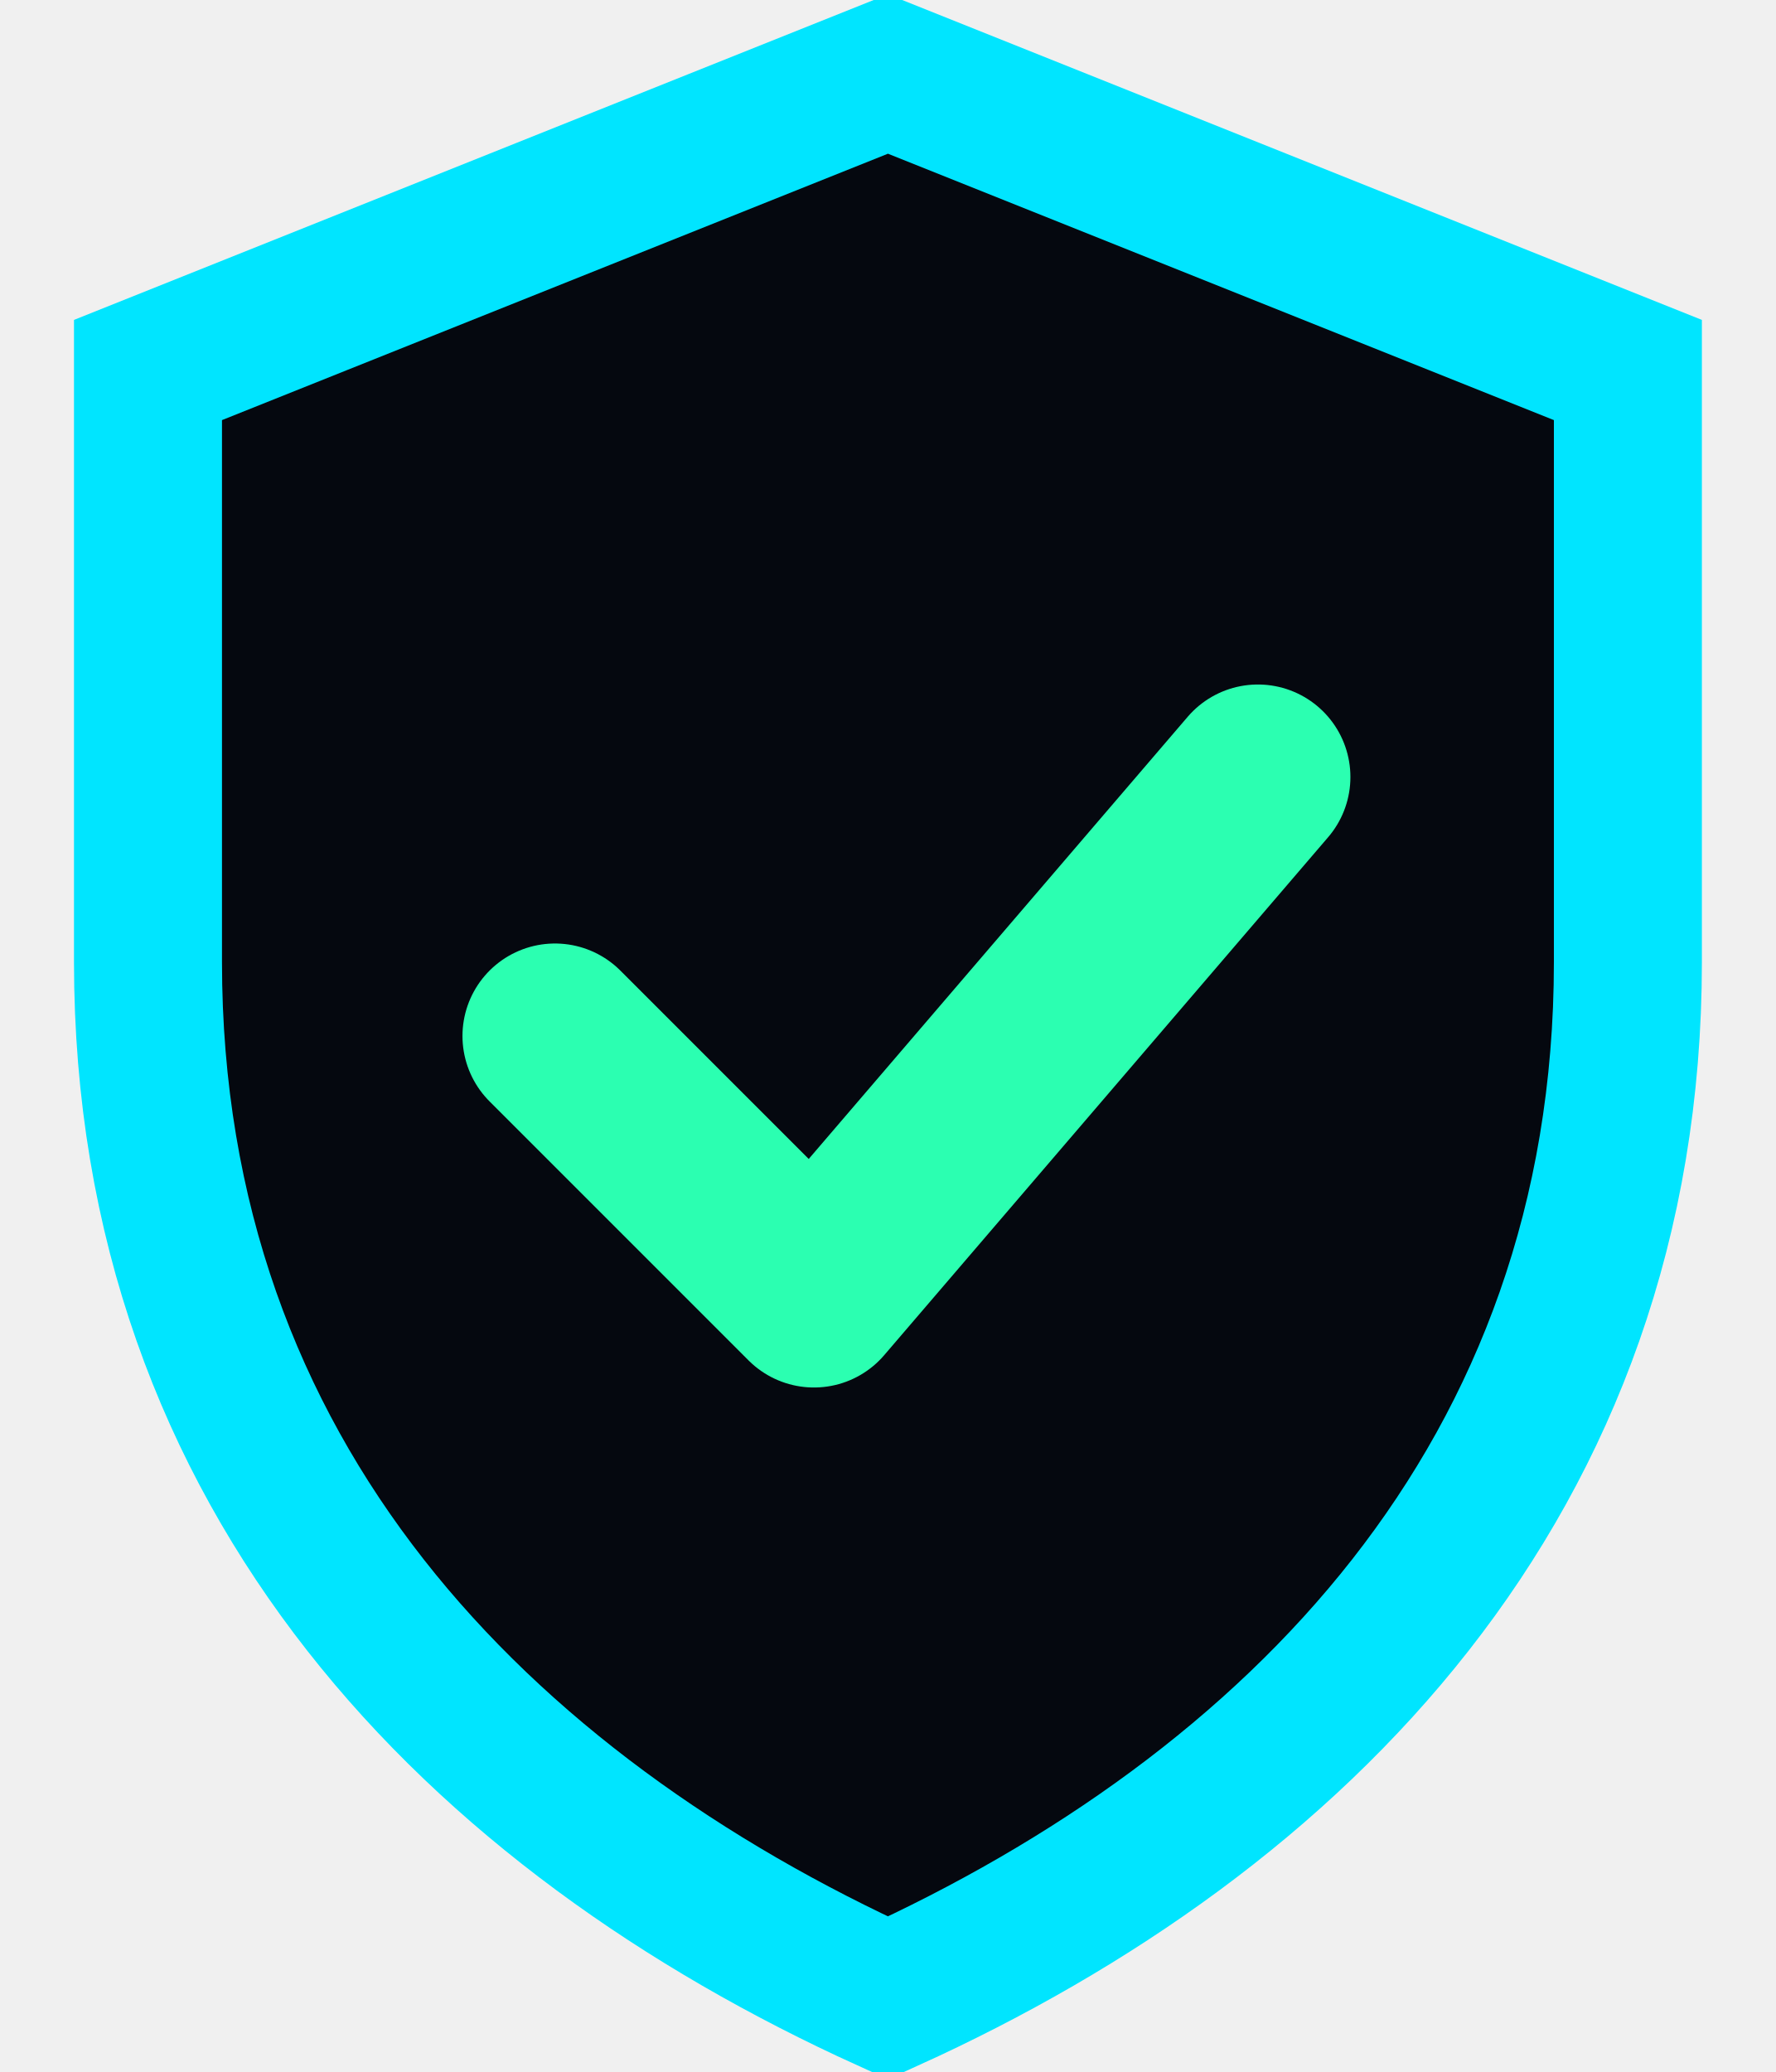
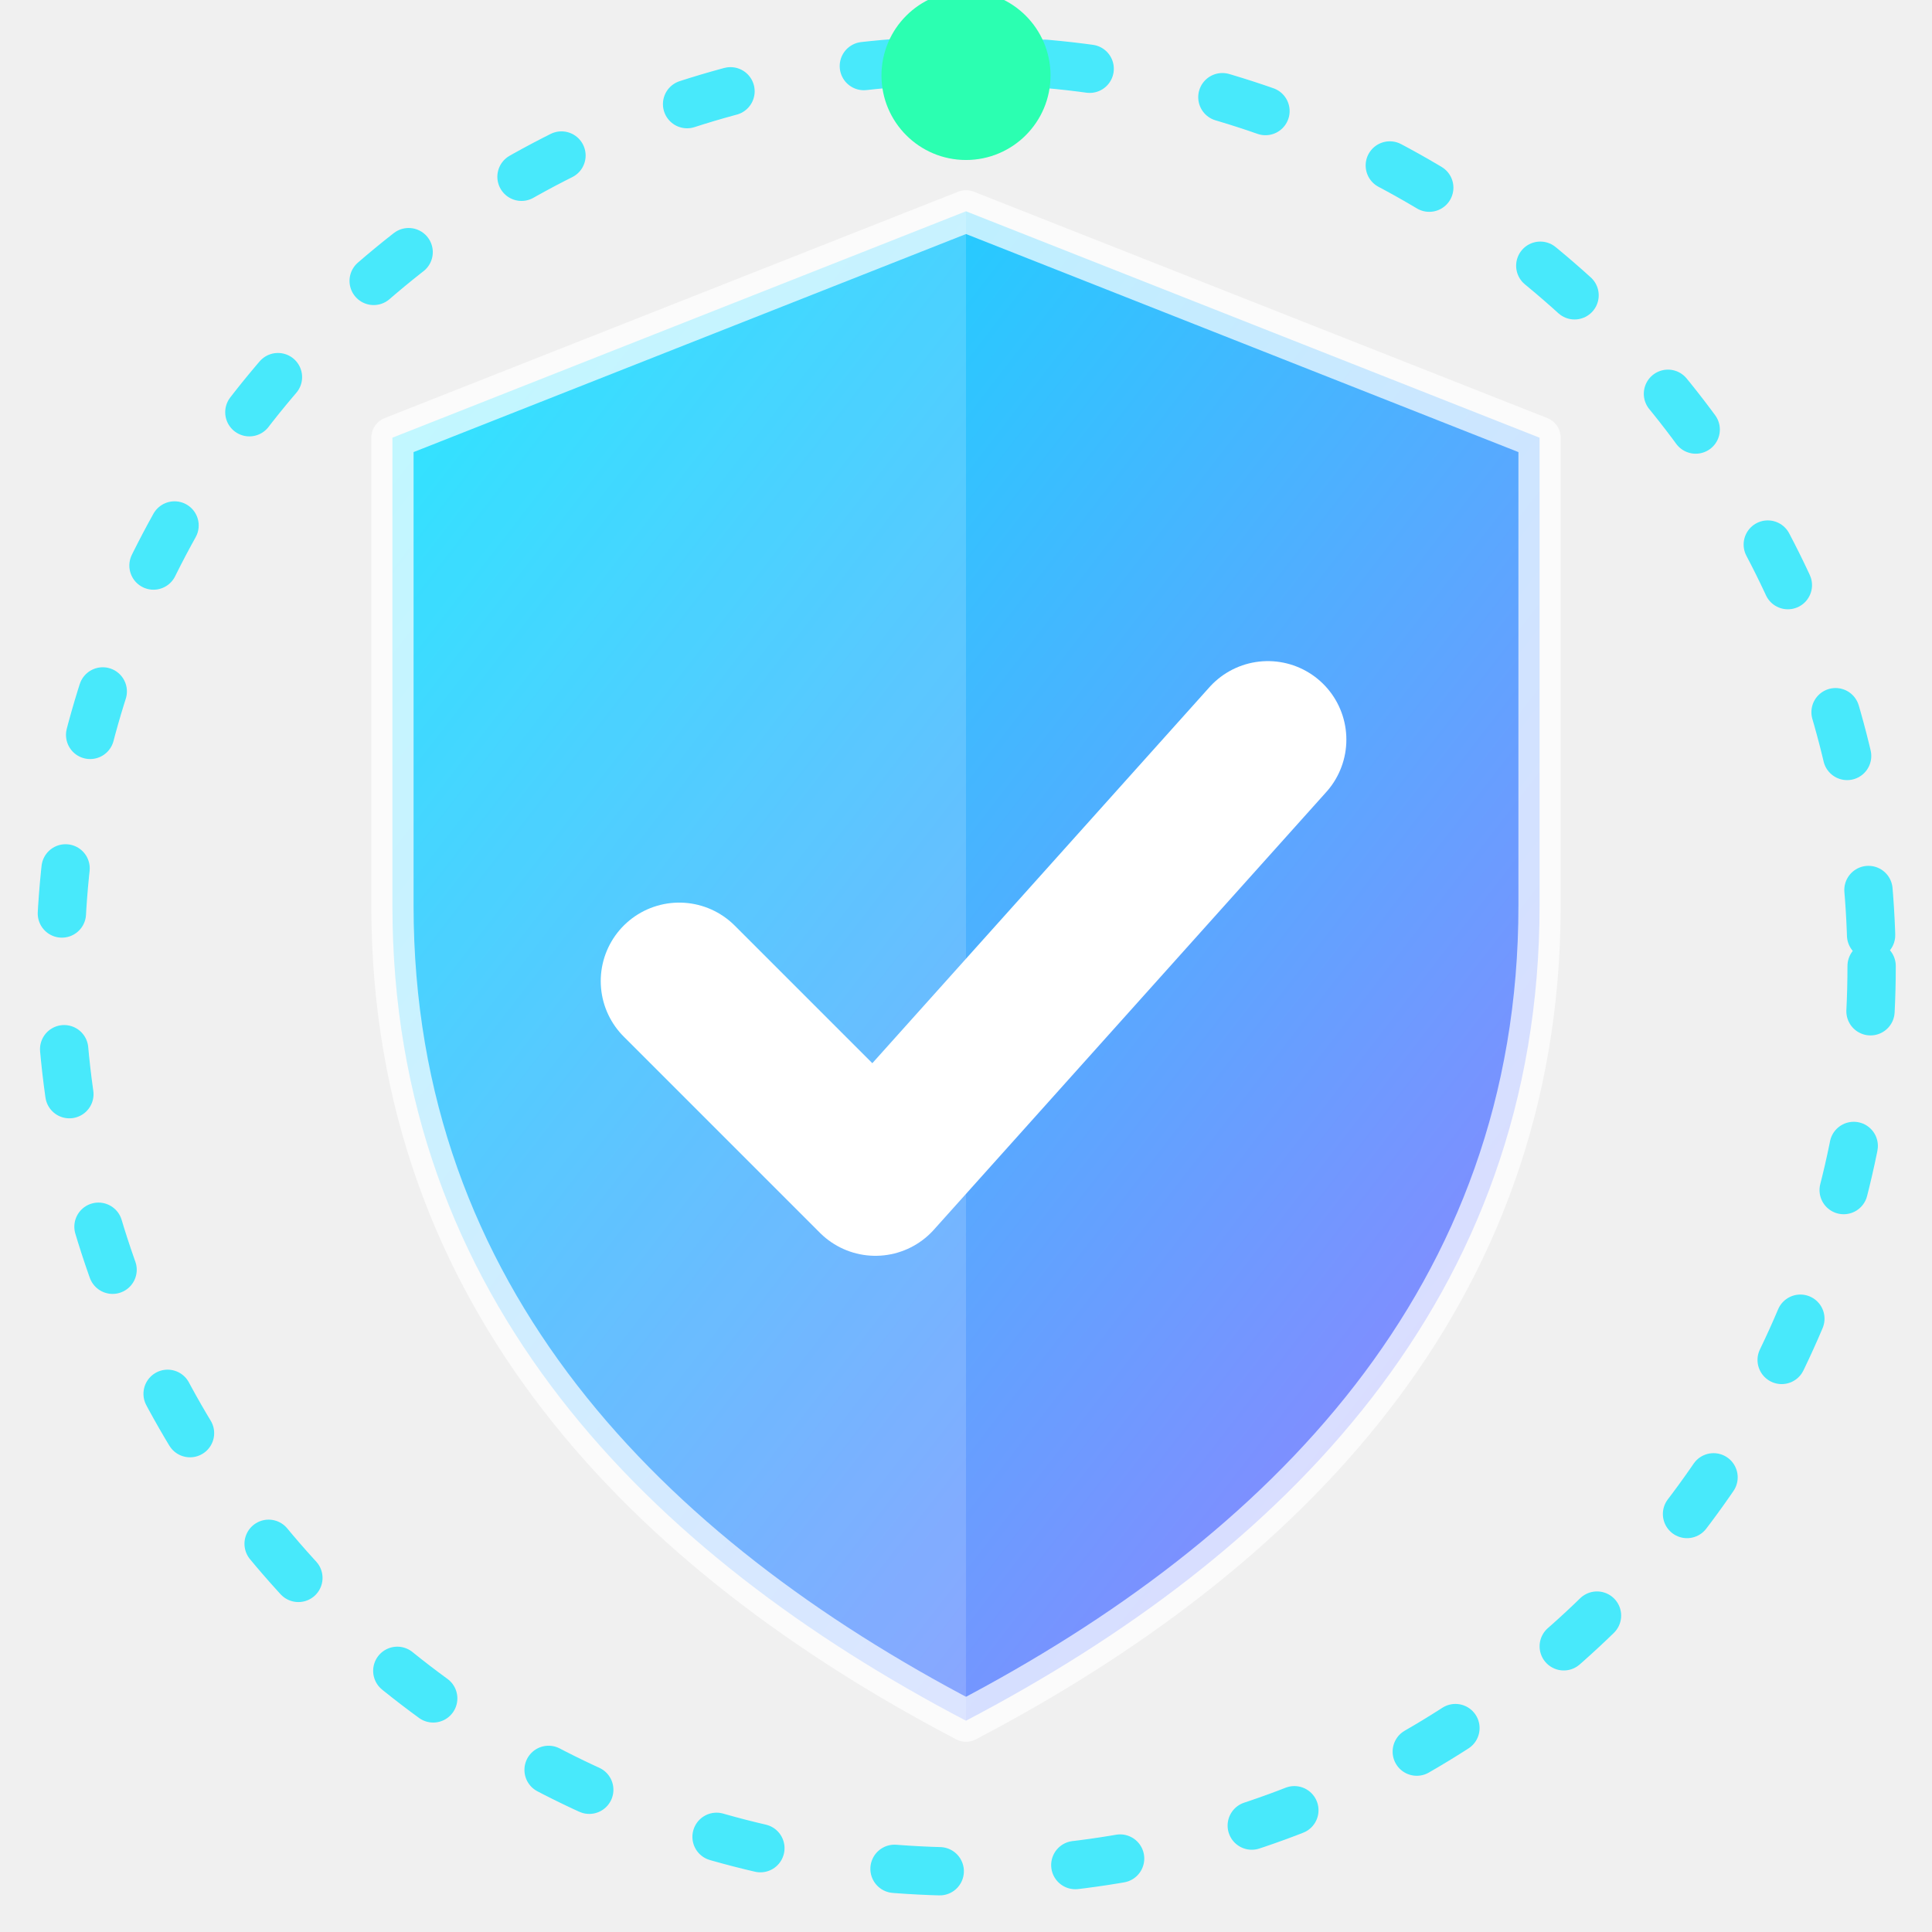
- <svg xmlns="http://www.w3.org/2000/svg" viewBox="0 0 48 56">
-   <path d="M24 2 L44 10 V26 C44 40 35 49 24 54 C13 49 4 40 4 26 V10 Z" fill="#05080f" stroke="#00e5ff" stroke-width="4" />
-   <path d="M15 28 l7 7 l12 -14" fill="none" stroke="#2bffb1" stroke-width="5" stroke-linecap="round" stroke-linejoin="round" />
+ <svg xmlns="http://www.w3.org/2000/svg" viewBox="0 0 64 64">
+   <defs>
+     <linearGradient id="g" x1="0" y1="0" x2="1" y2="1">
+       <stop offset="0" stop-color="#00e5ff" />
+       <stop offset="1" stop-color="#9b7bff" />
+     </linearGradient>
+   </defs>
+   <circle cx="32" cy="32" r="30" fill="none" stroke="#00e5ff" stroke-width="1.6" stroke-dasharray="1.5 4.5" stroke-linecap="round" opacity=".7" />
+   <circle cx="32" cy="2.5" r="2.8" fill="#2bffb1" />
+   <path d="M32 7 L51 14.5 V30 C51 43 42.5 51.5 32 57 C21.5 51.5 13 43 13 30 V14.5 Z" fill="url(#g)" stroke="#ffffff" stroke-opacity=".7" stroke-width="1.4" stroke-linejoin="round" />
+   <path d="M32 7 L13 14.5 V30 C13 43 21.5 51.5 32 57 Z" fill="#fff" opacity=".16" />
+   <path d="M22.5 32.5 L29 39 L42 24.5" fill="none" stroke="#fff" stroke-width="5.2" stroke-linecap="round" stroke-linejoin="round" />
</svg>
